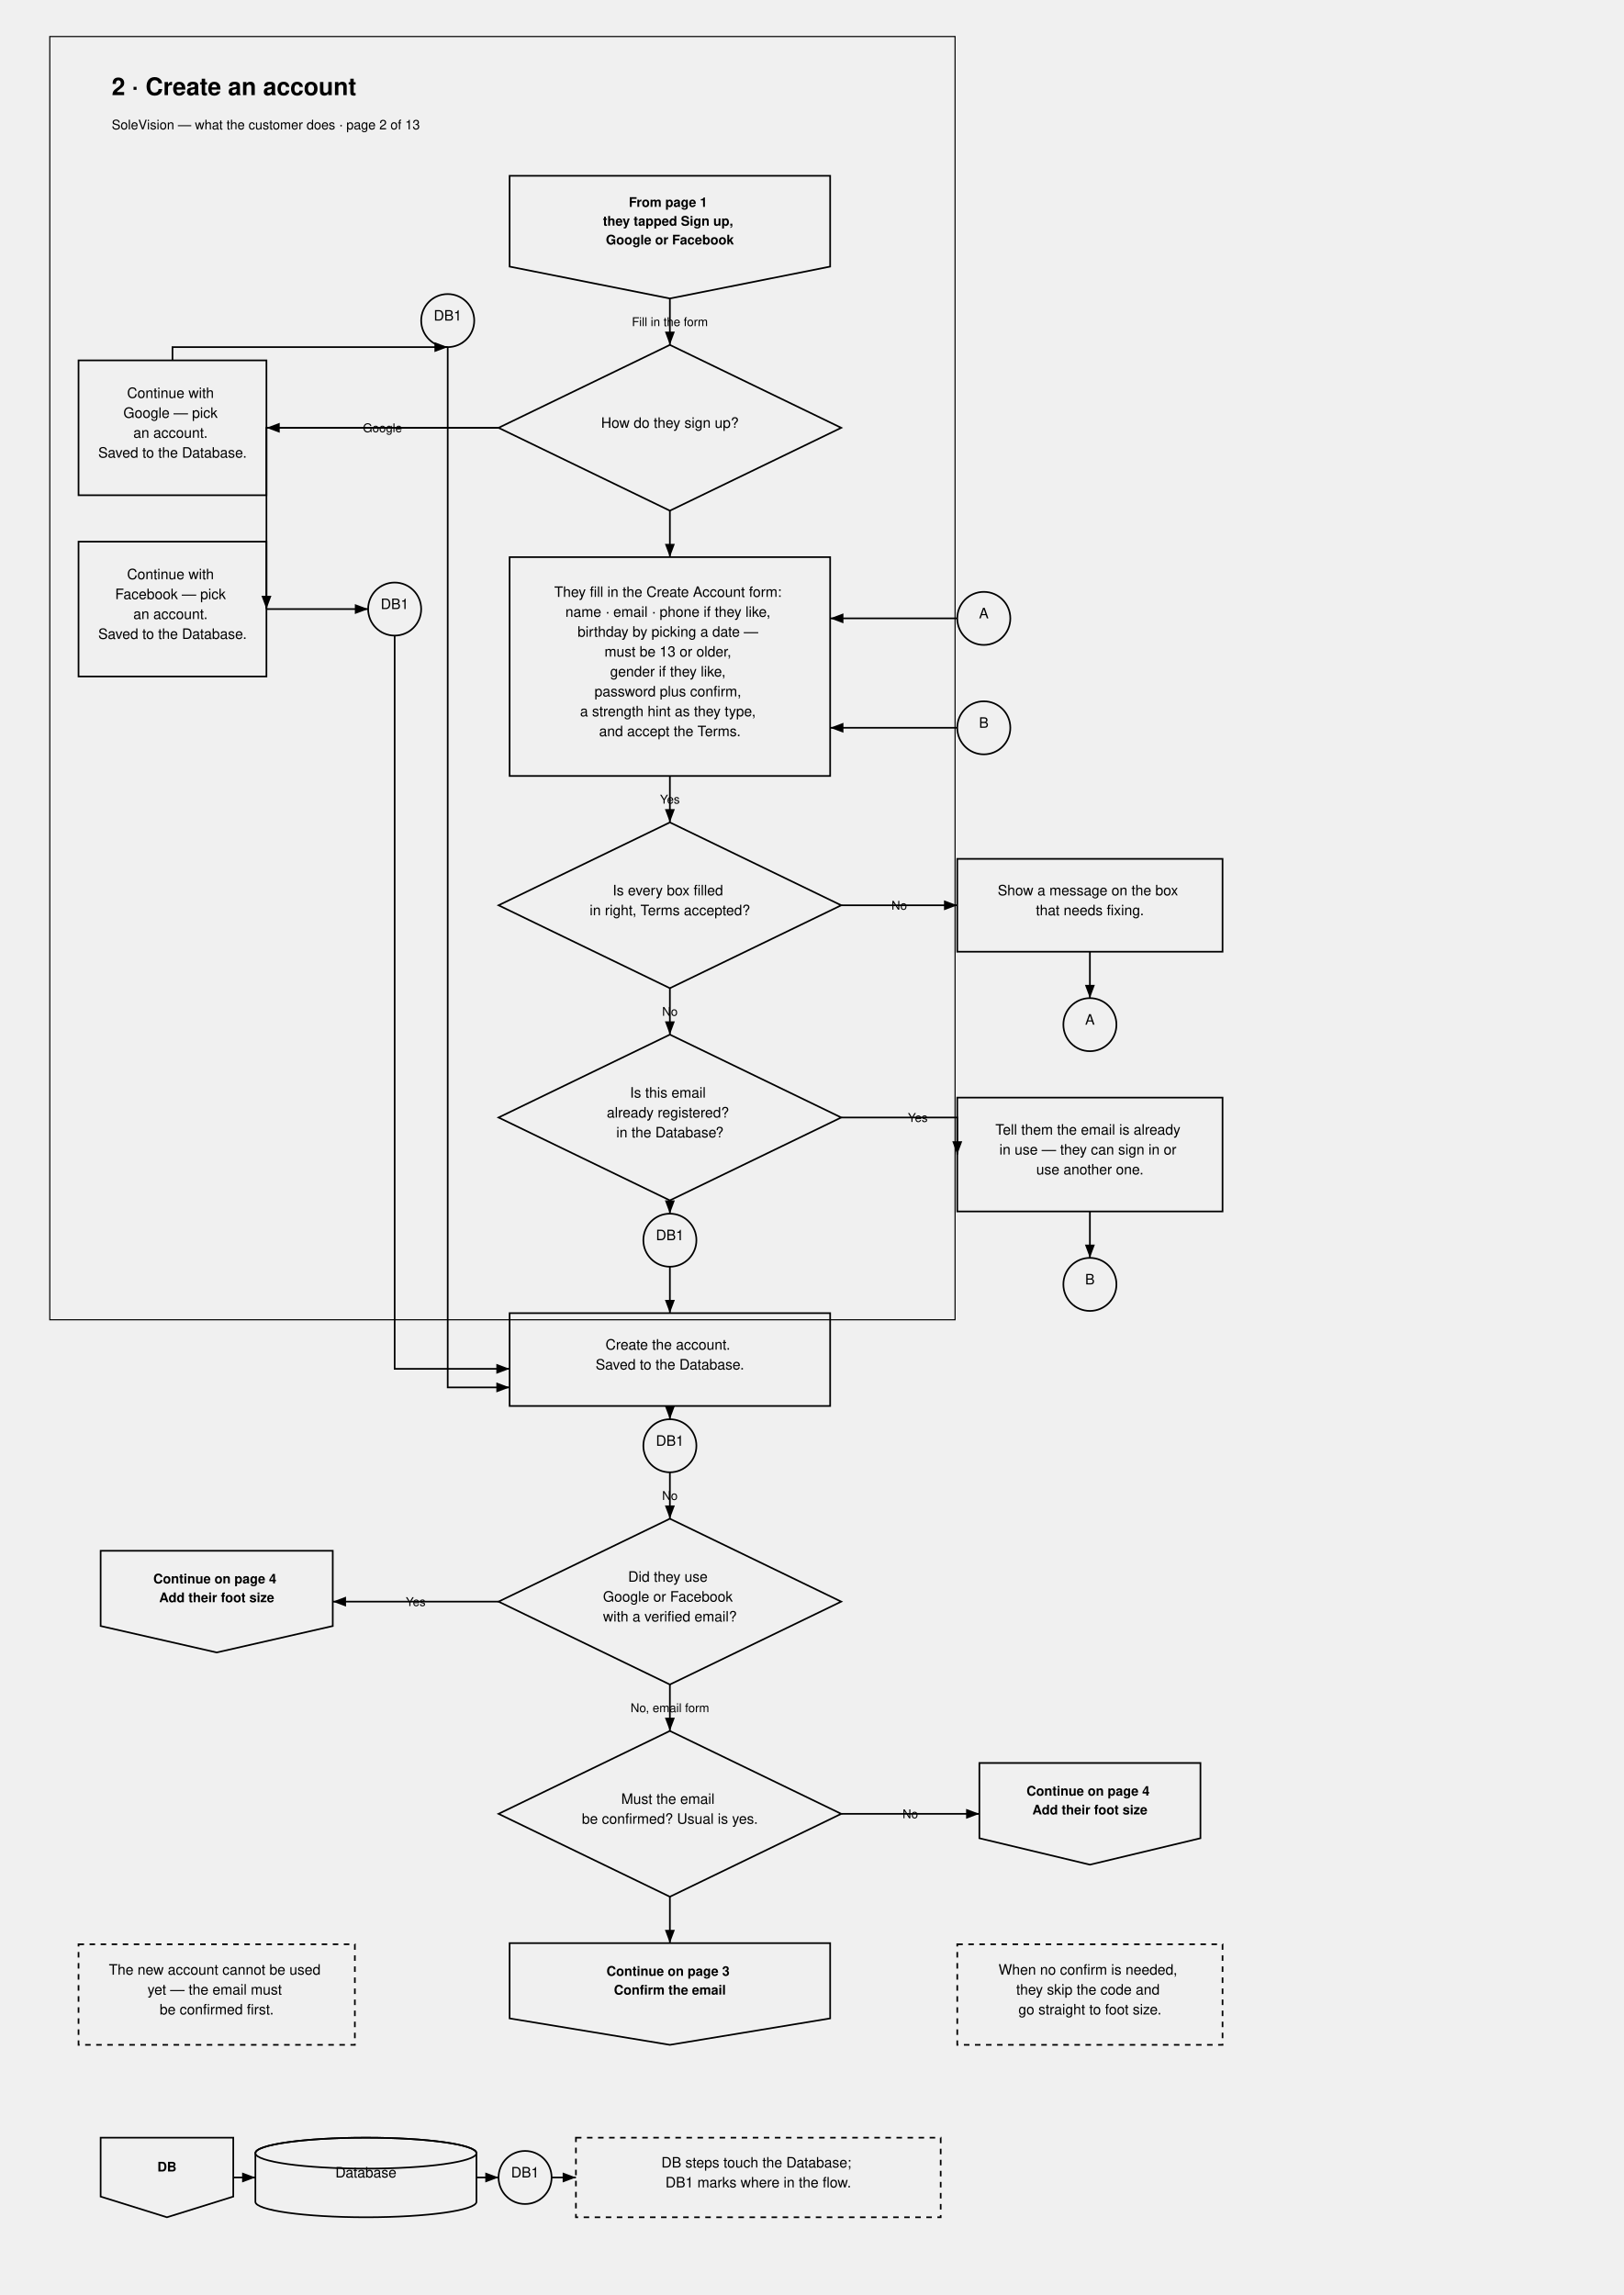
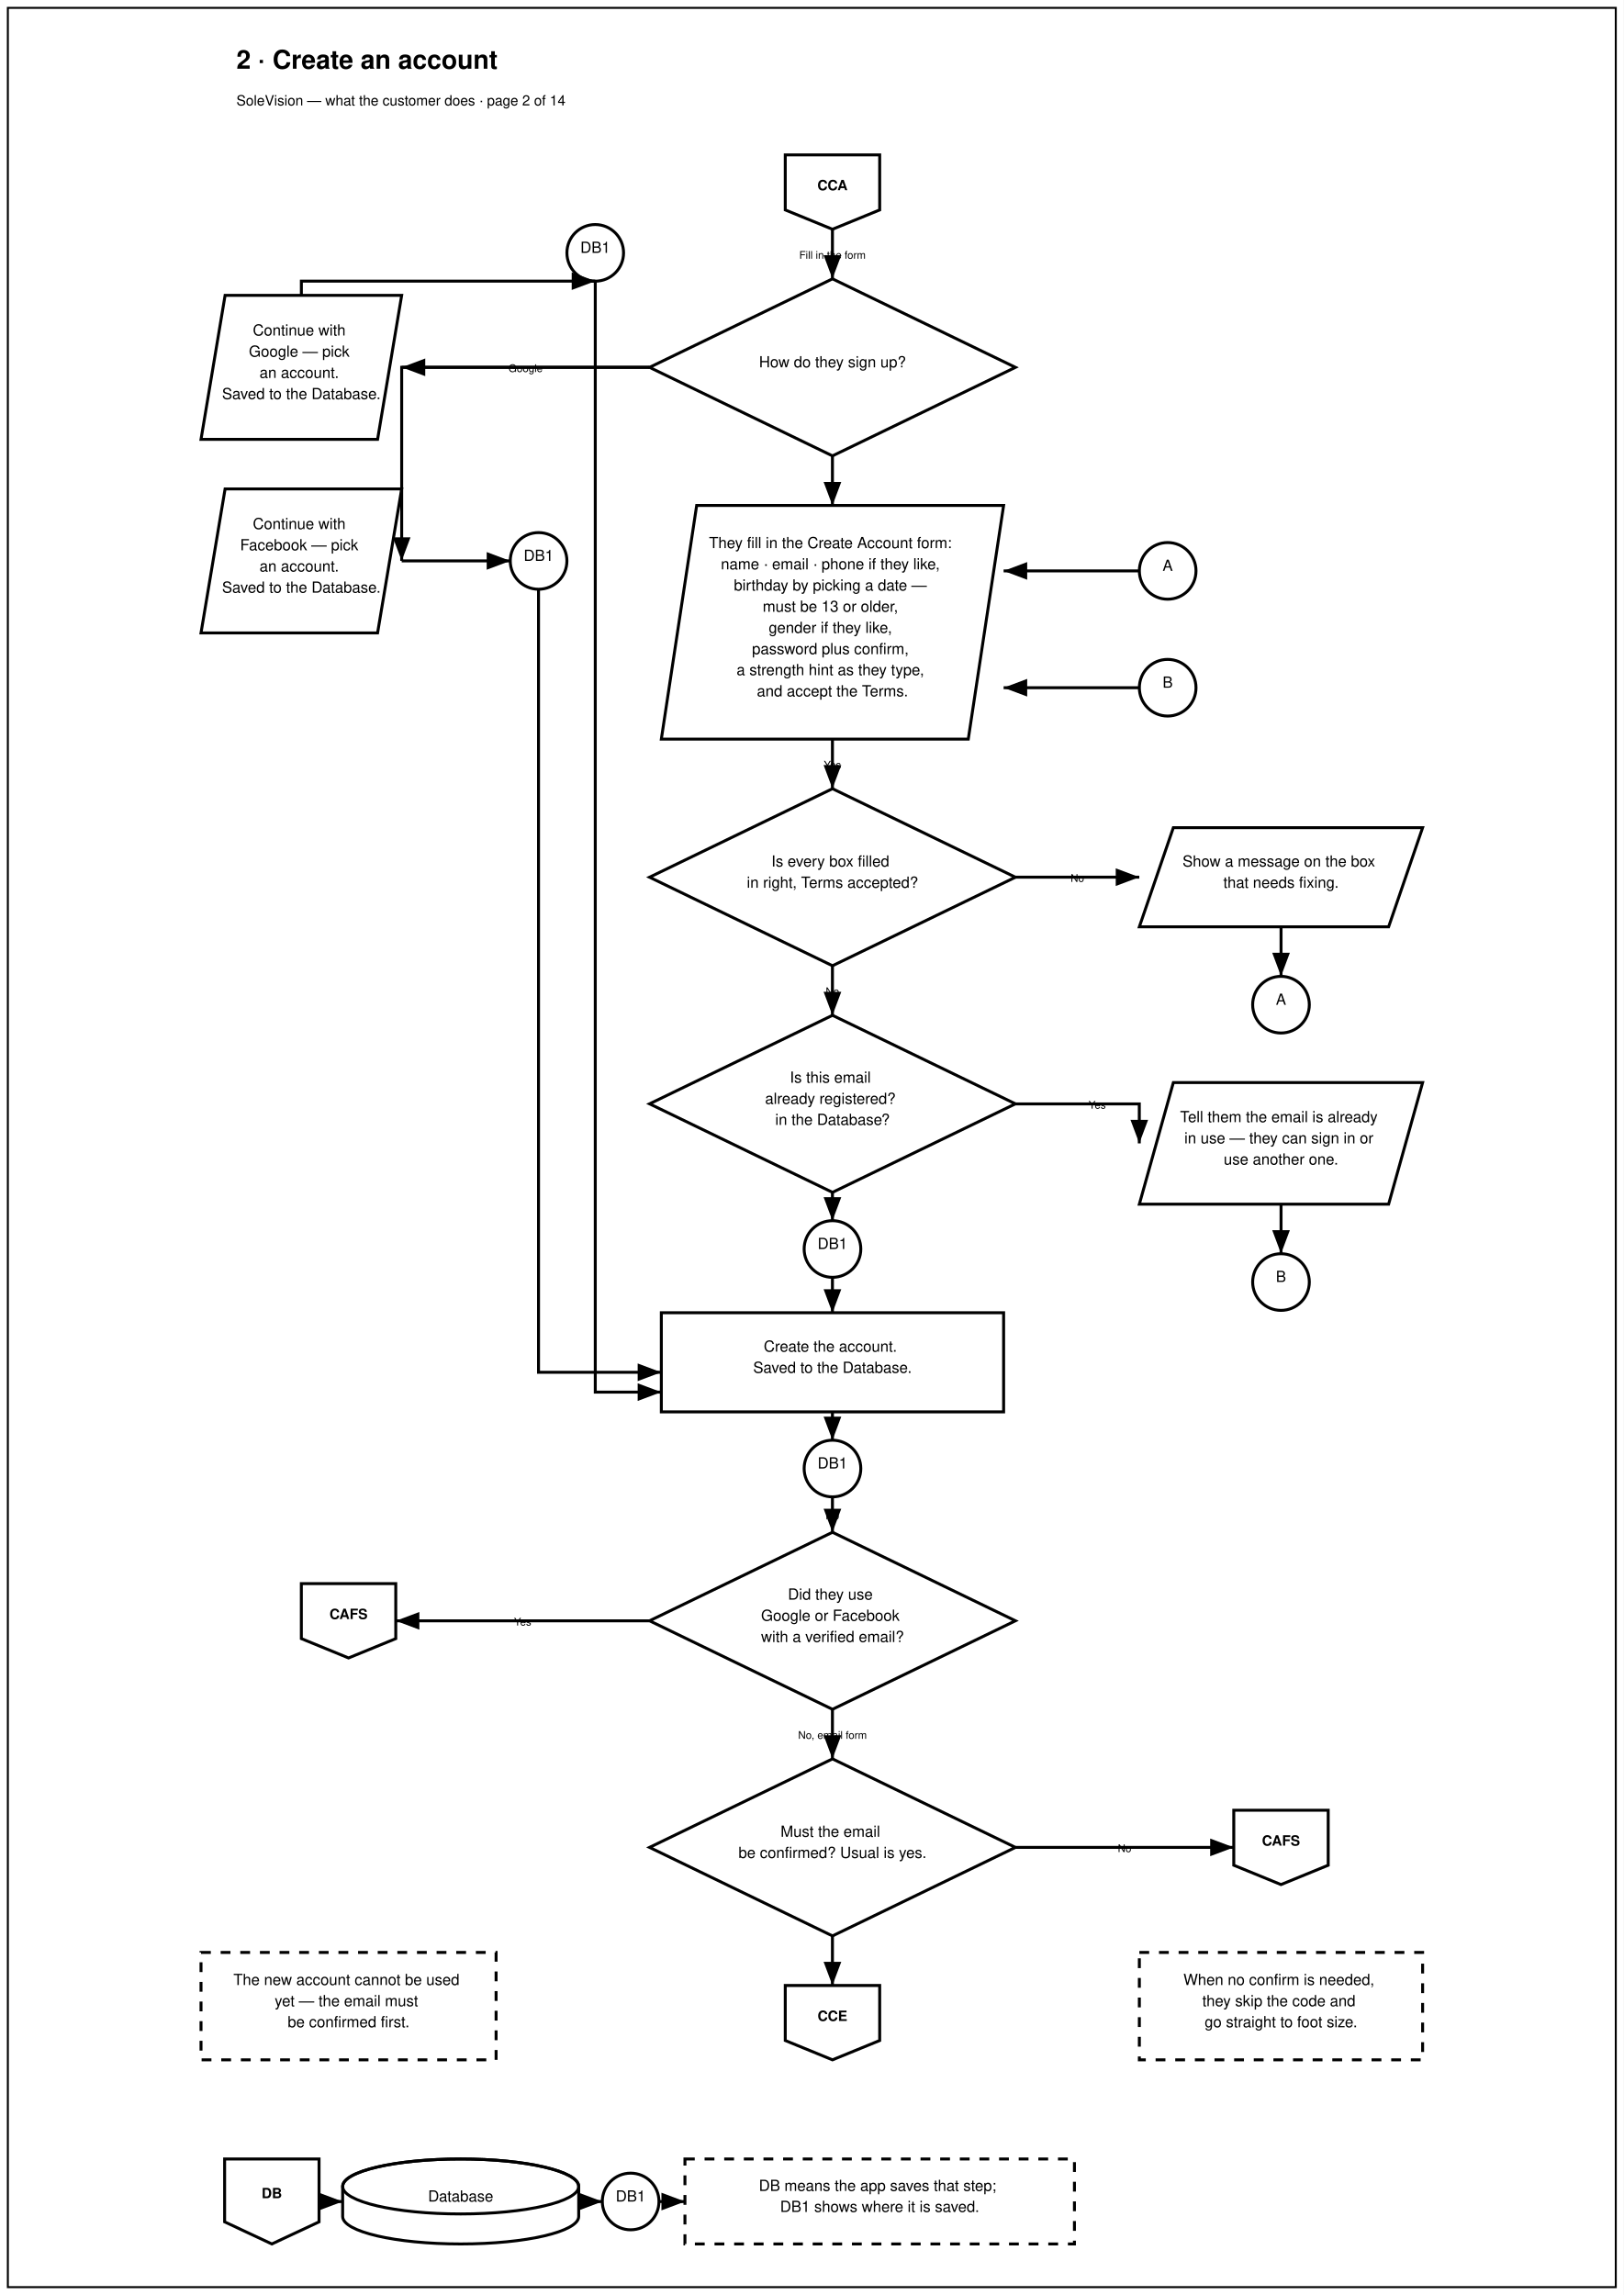
<svg xmlns="http://www.w3.org/2000/svg" width="827" height="1169" viewBox="0 0 827 1169">
-   <g transform="translate(40,40) scale(0.563) translate(-30.0,-42.0)">
-     <defs>
-       <marker id="arrow" markerWidth="10" markerHeight="10" refX="8" refY="3" orient="auto" markerUnits="strokeWidth">
-         <path d="M0,0 L8,3 L0,6 z" fill="#000000" />
-       </marker>
-     </defs>
-     <rect x="4" y="4" width="819" height="1161" fill="none" stroke="#000000" stroke-width="1" />
-     <text font-family="Helvetica, Arial, sans-serif" font-size="22" font-weight="bold" fill="#000000" text-anchor="start">
-       <tspan x="60" y="57.0">2 · Create an account</tspan>
-     </text>
-     <text font-family="Helvetica, Arial, sans-serif" font-size="12" fill="#000000" text-anchor="start">
-       <tspan x="60" y="88.0">SoleVision — what the customer does · page 2 of 13</tspan>
-     </text>
-     <polyline points="565.0,241.0 565.0,283.0" fill="none" stroke="#000000" stroke-width="1.5" marker-end="url(#arrow)" />
-     <polyline points="410.0,358.0 200.0,358.0" fill="none" stroke="#000000" stroke-width="1.5" marker-end="url(#arrow)" />
-     <polyline points="115.0,297.0 115.0,285.0 364.0,285.0" fill="none" stroke="#000000" stroke-width="1.5" marker-end="url(#arrow)" />
-     <polyline points="410.0,358.0 200.0,358.0 200.0,522.0" fill="none" stroke="#000000" stroke-width="1.5" marker-end="url(#arrow)" />
-     <polyline points="200.0,522.0 292.0,522.0" fill="none" stroke="#000000" stroke-width="1.5" marker-end="url(#arrow)" />
-     <polyline points="565.0,433.0 565.0,475.0" fill="none" stroke="#000000" stroke-width="1.5" marker-end="url(#arrow)" />
-     <polyline points="565.0,673.0 565.0,715.0" fill="none" stroke="#000000" stroke-width="1.5" marker-end="url(#arrow)" />
-     <polyline points="720.0,790.0 825.0,790.0" fill="none" stroke="#000000" stroke-width="1.5" marker-end="url(#arrow)" />
-     <polyline points="945.0,832.0 945.0,874.0" fill="none" stroke="#000000" stroke-width="1.5" marker-end="url(#arrow)" />
-     <polyline points="565.0,865.0 565.0,907.0" fill="none" stroke="#000000" stroke-width="1.5" marker-end="url(#arrow)" />
-     <polyline points="565.0,1057.0 565.0,1069.0" fill="none" stroke="#000000" stroke-width="1.5" marker-end="url(#arrow)" />
-     <polyline points="720.0,982.0 825.0,982.0 825.0,1015.5" fill="none" stroke="#000000" stroke-width="1.5" marker-end="url(#arrow)" />
-     <polyline points="945.0,1067.0 945.0,1109.0" fill="none" stroke="#000000" stroke-width="1.5" marker-end="url(#arrow)" />
-     <polyline points="565.0,1117.0 565.0,1159.0" fill="none" stroke="#000000" stroke-width="1.5" marker-end="url(#arrow)" />
-     <polyline points="565.0,1243.0 565.0,1255.0" fill="none" stroke="#000000" stroke-width="1.5" marker-end="url(#arrow)" />
-     <polyline points="565.0,1303.0 565.0,1345.0" fill="none" stroke="#000000" stroke-width="1.5" marker-end="url(#arrow)" />
-     <polyline points="410.0,1420.0 260.0,1420.0" fill="none" stroke="#000000" stroke-width="1.5" marker-end="url(#arrow)" />
-     <polyline points="565.0,1495.0 565.0,1537.0" fill="none" stroke="#000000" stroke-width="1.5" marker-end="url(#arrow)" />
-     <polyline points="720.0,1612.0 845.0,1612.0" fill="none" stroke="#000000" stroke-width="1.5" marker-end="url(#arrow)" />
-     <polyline points="565.0,1687.0 565.0,1729.0" fill="none" stroke="#000000" stroke-width="1.5" marker-end="url(#arrow)" />
-     <polyline points="170.0,1941.0 190.0,1941.0" fill="none" stroke="#000000" stroke-width="1.5" marker-end="url(#arrow)" />
-     <polyline points="390.0,1941.0 410.0,1941.0" fill="none" stroke="#000000" stroke-width="1.5" marker-end="url(#arrow)" />
-     <polyline points="458.0,1941.0 480.0,1941.0" fill="none" stroke="#000000" stroke-width="1.5" marker-end="url(#arrow)" />
-     <polyline points="825.0,530.4 710.0,530.4" fill="none" stroke="#000000" stroke-width="1.5" marker-end="url(#arrow)" />
-     <polyline points="825.0,629.4 710.0,629.4" fill="none" stroke="#000000" stroke-width="1.5" marker-end="url(#arrow)" />
-     <polyline points="364.0,285.0 364.0,1226.2 420.0,1226.2" fill="none" stroke="#000000" stroke-width="1.5" marker-end="url(#arrow)" />
-     <polyline points="316.0,546.0 316.0,1209.4 420.0,1209.4" fill="none" stroke="#000000" stroke-width="1.5" marker-end="url(#arrow)" />
-     <text font-family="Helvetica, Arial, sans-serif" font-size="11" fill="#000000" text-anchor="middle">
-       <tspan x="565" y="266.0">Fill in the form</tspan>
-     </text>
-     <text font-family="Helvetica, Arial, sans-serif" font-size="11" fill="#000000" text-anchor="middle">
-       <tspan x="305" y="362.0">Google</tspan>
-     </text>
-     <text font-family="Helvetica, Arial, sans-serif" font-size="11" fill="#000000" text-anchor="middle">
-       <tspan x="565" y="698.0">Yes</tspan>
-     </text>
-     <text font-family="Helvetica, Arial, sans-serif" font-size="11" fill="#000000" text-anchor="middle">
-       <tspan x="772.5" y="794.0">No</tspan>
-     </text>
-     <text font-family="Helvetica, Arial, sans-serif" font-size="11" fill="#000000" text-anchor="middle">
-       <tspan x="565" y="890.0">No</tspan>
-     </text>
-     <text font-family="Helvetica, Arial, sans-serif" font-size="11" fill="#000000" text-anchor="middle">
-       <tspan x="789.25" y="986.0">Yes</tspan>
-     </text>
-     <text font-family="Helvetica, Arial, sans-serif" font-size="11" fill="#000000" text-anchor="middle">
-       <tspan x="565" y="1328.0">No</tspan>
-     </text>
-     <text font-family="Helvetica, Arial, sans-serif" font-size="11" fill="#000000" text-anchor="middle">
-       <tspan x="335" y="1424.0">Yes</tspan>
-     </text>
-     <text font-family="Helvetica, Arial, sans-serif" font-size="11" fill="#000000" text-anchor="middle">
-       <tspan x="565" y="1520.0">No, email form</tspan>
-     </text>
-     <text font-family="Helvetica, Arial, sans-serif" font-size="11" fill="#000000" text-anchor="middle">
-       <tspan x="782.5" y="1616.0">No</tspan>
-     </text>
-     <polygon points="420,130 710,130 710,212.14 565,241 420,212.14" fill="none" stroke="#000000" stroke-width="1.5" />
-     <text font-family="Helvetica, Arial, sans-serif" font-size="12" font-weight="bold" fill="#000000" text-anchor="middle">
-       <tspan x="565" y="158.1">From page 1</tspan>
-       <tspan x="565" y="175.1">they tapped Sign up,</tspan>
-       <tspan x="565" y="192.1">Google or Facebook</tspan>
-     </text>
-     <polygon points="565,283 720,358 565,433 410,358" fill="none" stroke="#000000" stroke-width="1.5" />
-     <text font-family="Helvetica, Arial, sans-serif" font-size="13" fill="#000000" text-anchor="middle">
-       <tspan x="565" y="358.0">How do they sign up?</tspan>
-     </text>
-     <rect x="30" y="297" width="170" height="122" rx="0" fill="none" stroke="#000000" stroke-width="1.5" />
-     <text font-family="Helvetica, Arial, sans-serif" font-size="13" fill="#000000" text-anchor="middle">
-       <tspan x="115" y="331.0">Continue with</tspan>
-       <tspan x="115" y="349.0">Google — pick</tspan>
-       <tspan x="115" y="367.0">an account.</tspan>
-       <tspan x="115" y="385.0">Saved to the Database.</tspan>
-     </text>
-     <circle cx="364" cy="261" r="24" fill="none" stroke="#000000" stroke-width="1.5" />
-     <text font-family="Helvetica, Arial, sans-serif" font-size="13" fill="#000000" text-anchor="middle">
-       <tspan x="364" y="261.0">DB1</tspan>
-     </text>
-     <rect x="30" y="461" width="170" height="122" rx="0" fill="none" stroke="#000000" stroke-width="1.5" />
-     <text font-family="Helvetica, Arial, sans-serif" font-size="13" fill="#000000" text-anchor="middle">
-       <tspan x="115" y="495.0">Continue with</tspan>
-       <tspan x="115" y="513.0">Facebook — pick</tspan>
-       <tspan x="115" y="531.0">an account.</tspan>
-       <tspan x="115" y="549.0">Saved to the Database.</tspan>
-     </text>
-     <circle cx="316" cy="522" r="24" fill="none" stroke="#000000" stroke-width="1.5" />
-     <text font-family="Helvetica, Arial, sans-serif" font-size="13" fill="#000000" text-anchor="middle">
-       <tspan x="316" y="522.0">DB1</tspan>
-     </text>
-     <rect x="420" y="475" width="290" height="198" rx="0" fill="none" stroke="#000000" stroke-width="1.5" />
-     <text font-family="Helvetica, Arial, sans-serif" font-size="13" fill="#000000" text-anchor="middle">
-       <tspan x="565" y="511.0">They fill in the Create Account form:</tspan>
-       <tspan x="565" y="529.0">name · email · phone if they like,</tspan>
-       <tspan x="565" y="547.0">birthday by picking a date —</tspan>
-       <tspan x="565" y="565.0">must be 13 or older,</tspan>
-       <tspan x="565" y="583.0">gender if they like,</tspan>
-       <tspan x="565" y="601.0">password plus confirm,</tspan>
-       <tspan x="565" y="619.0">a strength hint as they type,</tspan>
-       <tspan x="565" y="637.0">and accept the Terms.</tspan>
-     </text>
-     <polygon points="565,715 720,790 565,865 410,790" fill="none" stroke="#000000" stroke-width="1.5" />
-     <text font-family="Helvetica, Arial, sans-serif" font-size="13" fill="#000000" text-anchor="middle">
-       <tspan x="565" y="781.0">Is every box filled</tspan>
-       <tspan x="565" y="799.0">in right, Terms accepted?</tspan>
-     </text>
-     <rect x="825" y="748" width="240" height="84" rx="0" fill="none" stroke="#000000" stroke-width="1.5" />
-     <text font-family="Helvetica, Arial, sans-serif" font-size="13" fill="#000000" text-anchor="middle">
-       <tspan x="945" y="781.0">Show a message on the box</tspan>
-       <tspan x="945" y="799.0">that needs fixing.</tspan>
-     </text>
-     <circle cx="945" cy="898" r="24" fill="none" stroke="#000000" stroke-width="1.5" />
-     <text font-family="Helvetica, Arial, sans-serif" font-size="13" fill="#000000" text-anchor="middle">
-       <tspan x="945" y="898.0">A</tspan>
-     </text>
-     <polygon points="565,907 720,982 565,1057 410,982" fill="none" stroke="#000000" stroke-width="1.5" />
-     <text font-family="Helvetica, Arial, sans-serif" font-size="13" fill="#000000" text-anchor="middle">
-       <tspan x="565" y="964.0">Is this email</tspan>
-       <tspan x="565" y="982.0">already registered?</tspan>
-       <tspan x="565" y="1000.0">in the Database?</tspan>
-     </text>
-     <circle cx="565" cy="1093" r="24" fill="none" stroke="#000000" stroke-width="1.5" />
-     <text font-family="Helvetica, Arial, sans-serif" font-size="13" fill="#000000" text-anchor="middle">
-       <tspan x="565" y="1093.0">DB1</tspan>
-     </text>
-     <rect x="825" y="964" width="240" height="103" rx="0" fill="none" stroke="#000000" stroke-width="1.5" />
-     <text font-family="Helvetica, Arial, sans-serif" font-size="13" fill="#000000" text-anchor="middle">
-       <tspan x="945" y="997.5">Tell them the email is already</tspan>
-       <tspan x="945" y="1015.5">in use — they can sign in or</tspan>
-       <tspan x="945" y="1033.5">use another one.</tspan>
-     </text>
-     <circle cx="945" cy="1133" r="24" fill="none" stroke="#000000" stroke-width="1.5" />
-     <text font-family="Helvetica, Arial, sans-serif" font-size="13" fill="#000000" text-anchor="middle">
-       <tspan x="945" y="1133.0">B</tspan>
-     </text>
-     <rect x="420" y="1159" width="290" height="84" rx="0" fill="none" stroke="#000000" stroke-width="1.5" />
-     <text font-family="Helvetica, Arial, sans-serif" font-size="13" fill="#000000" text-anchor="middle">
-       <tspan x="565" y="1192.0">Create the account.</tspan>
-       <tspan x="565" y="1210.0">Saved to the Database.</tspan>
-     </text>
-     <circle cx="565" cy="1279" r="24" fill="none" stroke="#000000" stroke-width="1.5" />
-     <text font-family="Helvetica, Arial, sans-serif" font-size="13" fill="#000000" text-anchor="middle">
-       <tspan x="565" y="1279.0">DB1</tspan>
-     </text>
-     <polygon points="565,1345 720,1420 565,1495 410,1420" fill="none" stroke="#000000" stroke-width="1.5" />
-     <text font-family="Helvetica, Arial, sans-serif" font-size="13" fill="#000000" text-anchor="middle">
-       <tspan x="565" y="1402.0">Did they use</tspan>
-       <tspan x="565" y="1420.0">Google or Facebook</tspan>
-       <tspan x="565" y="1438.0">with a verified email?</tspan>
-     </text>
-     <polygon points="50,1374 260,1374 260,1442.08 155,1466 50,1442.08" fill="none" stroke="#000000" stroke-width="1.5" />
-     <text font-family="Helvetica, Arial, sans-serif" font-size="12" font-weight="bold" fill="#000000" text-anchor="middle">
-       <tspan x="155" y="1403.5">Continue on page 4</tspan>
-       <tspan x="155" y="1420.5">Add their foot size</tspan>
-     </text>
-     <polygon points="565,1537 720,1612 565,1687 410,1612" fill="none" stroke="#000000" stroke-width="1.5" />
-     <text font-family="Helvetica, Arial, sans-serif" font-size="13" fill="#000000" text-anchor="middle">
-       <tspan x="565" y="1603.0">Must the email</tspan>
-       <tspan x="565" y="1621.0">be confirmed? Usual is yes.</tspan>
-     </text>
-     <polygon points="845,1566 1045,1566 1045,1634.08 945,1658 845,1634.08" fill="none" stroke="#000000" stroke-width="1.5" />
-     <text font-family="Helvetica, Arial, sans-serif" font-size="12" font-weight="bold" fill="#000000" text-anchor="middle">
-       <tspan x="945" y="1595.5">Continue on page 4</tspan>
-       <tspan x="945" y="1612.5">Add their foot size</tspan>
-     </text>
-     <polygon points="420,1729 710,1729 710,1797.08 565,1821 420,1797.08" fill="none" stroke="#000000" stroke-width="1.5" />
-     <text font-family="Helvetica, Arial, sans-serif" font-size="12" font-weight="bold" fill="#000000" text-anchor="middle">
-       <tspan x="565" y="1758.5">Continue on page 3</tspan>
-       <tspan x="565" y="1775.5">Confirm the email</tspan>
-     </text>
-     <rect x="30" y="1730" width="250" height="91" rx="0" fill="none" stroke="#000000" stroke-width="1.5" stroke-dasharray="5 5" />
-     <text font-family="Helvetica, Arial, sans-serif" font-size="13" fill="#000000" text-anchor="middle">
-       <tspan x="155" y="1757.5">The new account cannot be used</tspan>
-       <tspan x="155" y="1775.5">yet — the email must</tspan>
-       <tspan x="155" y="1793.5">be confirmed first.</tspan>
-     </text>
-     <rect x="825" y="1730" width="240" height="91" rx="0" fill="none" stroke="#000000" stroke-width="1.5" stroke-dasharray="5 5" />
-     <text font-family="Helvetica, Arial, sans-serif" font-size="13" fill="#000000" text-anchor="middle">
-       <tspan x="945" y="1757.5">When no confirm is needed,</tspan>
-       <tspan x="945" y="1775.5">they skip the code and</tspan>
-       <tspan x="945" y="1793.5">go straight to foot size.</tspan>
-     </text>
-     <polygon points="50,1905 170,1905 170,1958.28 110,1977 50,1958.28" fill="none" stroke="#000000" stroke-width="1.5" />
-     <text font-family="Helvetica, Arial, sans-serif" font-size="12" font-weight="bold" fill="#000000" text-anchor="middle">
-       <tspan x="110" y="1935.6">DB</tspan>
-     </text>
-     <path d="M190,1919 L190,1963 A100,14 0 0,0 390,1963 L390,1919 A100,14 0 0,0 190,1919 Z" fill="none" stroke="#000000" stroke-width="1.5" />
-     <ellipse cx="290" cy="1919" rx="100" ry="14" fill="none" stroke="#000000" stroke-width="1.5" />
-     <text font-family="Helvetica, Arial, sans-serif" font-size="13" fill="#000000" text-anchor="middle">
-       <tspan x="290" y="1941.0">Database</tspan>
-     </text>
-     <circle cx="434" cy="1941" r="24" fill="none" stroke="#000000" stroke-width="1.5" />
-     <text font-family="Helvetica, Arial, sans-serif" font-size="13" fill="#000000" text-anchor="middle">
-       <tspan x="434" y="1941.0">DB1</tspan>
-     </text>
-     <rect x="480" y="1905" width="330" height="72" rx="0" fill="none" stroke="#000000" stroke-width="1.5" stroke-dasharray="5 5" />
-     <text font-family="Helvetica, Arial, sans-serif" font-size="13" fill="#000000" text-anchor="middle">
-       <tspan x="645" y="1932.0">DB steps touch the Database;</tspan>
-       <tspan x="645" y="1950.0">DB1 marks where in the flow.</tspan>
-     </text>
-     <circle cx="849" cy="530.44" r="24" fill="none" stroke="#000000" stroke-width="1.5" />
-     <text font-family="Helvetica, Arial, sans-serif" font-size="13" fill="#000000" text-anchor="middle">
-       <tspan x="849" y="530.4">A</tspan>
-     </text>
-     <circle cx="849" cy="629.44" r="24" fill="none" stroke="#000000" stroke-width="1.5" />
-     <text font-family="Helvetica, Arial, sans-serif" font-size="13" fill="#000000" text-anchor="middle">
-       <tspan x="849" y="629.4">B</tspan>
-     </text>
-   </g>
+   <rect x="0" y="0" width="827" height="1169" fill="#FFFFFF" />
+   <defs>
+     <marker id="arrow" markerWidth="10" markerHeight="10" refX="8" refY="3" orient="auto" markerUnits="strokeWidth">
+       <path d="M0,0 L8,3 L0,6 z" fill="#000000" />
+     </marker>
+   </defs>
+   <rect x="4" y="4" width="819" height="1161" fill="none" stroke="#000000" stroke-width="1" />
+   <text font-family="Helvetica, Arial, sans-serif" font-size="13.226" font-weight="bold" fill="#000000" text-anchor="start">
+     <tspan x="120.423" y="35.0">2 · Create an account</tspan>
+   </text>
+   <text font-family="Helvetica, Arial, sans-serif" font-size="7.214" fill="#000000" text-anchor="start">
+     <tspan x="120.423" y="53.7">SoleVision — what the customer does · page 2 of 14</tspan>
+   </text>
+   <polyline points="424.0,116.8 424.0,142.0" fill="none" stroke="#000000" stroke-width="1.5" marker-end="url(#arrow)" />
+   <polyline points="330.8,187.1 204.6,187.1" fill="none" stroke="#000000" stroke-width="1.5" marker-end="url(#arrow)" />
+   <polyline points="153.5,150.4 153.5,143.2 303.2,143.2" fill="none" stroke="#000000" stroke-width="1.5" marker-end="url(#arrow)" />
+   <polyline points="330.8,187.1 204.6,187.1 204.6,285.7" fill="none" stroke="#000000" stroke-width="1.5" marker-end="url(#arrow)" />
+   <polyline points="204.6,285.7 259.9,285.7 259.9,285.7" fill="none" stroke="#000000" stroke-width="1.5" marker-end="url(#arrow)" />
+   <polyline points="424.0,232.2 424.0,257.5" fill="none" stroke="#000000" stroke-width="1.5" marker-end="url(#arrow)" />
+   <polyline points="424.0,376.5 424.0,401.7" fill="none" stroke="#000000" stroke-width="1.5" marker-end="url(#arrow)" />
+   <polyline points="517.2,446.8 580.3,446.8" fill="none" stroke="#000000" stroke-width="1.5" marker-end="url(#arrow)" />
+   <polyline points="652.5,472.1 652.5,497.3" fill="none" stroke="#000000" stroke-width="1.5" marker-end="url(#arrow)" />
+   <polyline points="424.0,491.9 424.0,517.2" fill="none" stroke="#000000" stroke-width="1.5" marker-end="url(#arrow)" />
+   <polyline points="424.0,607.3 424.0,621.8 424.0,621.8" fill="none" stroke="#000000" stroke-width="1.5" marker-end="url(#arrow)" />
+   <polyline points="517.2,562.3 580.3,562.3 580.3,582.4" fill="none" stroke="#000000" stroke-width="1.5" marker-end="url(#arrow)" />
+   <polyline points="652.5,613.4 652.5,638.6" fill="none" stroke="#000000" stroke-width="1.5" marker-end="url(#arrow)" />
+   <polyline points="424.0,650.6 424.0,668.7 424.0,668.7" fill="none" stroke="#000000" stroke-width="1.5" marker-end="url(#arrow)" />
+   <polyline points="424.0,719.2 424.0,733.6 424.0,733.6" fill="none" stroke="#000000" stroke-width="1.5" marker-end="url(#arrow)" />
+   <polyline points="424.0,762.5 424.0,780.5 424.0,780.5" fill="none" stroke="#000000" stroke-width="1.5" marker-end="url(#arrow)" />
+   <polyline points="330.8,825.6 201.6,825.6" fill="none" stroke="#000000" stroke-width="1.5" marker-end="url(#arrow)" />
+   <polyline points="424.0,870.7 424.0,895.9" fill="none" stroke="#000000" stroke-width="1.5" marker-end="url(#arrow)" />
+   <polyline points="517.2,941.0 628.4,941.0 628.4,941.0" fill="none" stroke="#000000" stroke-width="1.5" marker-end="url(#arrow)" />
+   <polyline points="424.0,986.1 424.0,1011.3" fill="none" stroke="#000000" stroke-width="1.5" marker-end="url(#arrow)" />
+   <polyline points="162.5,1121.4 174.5,1121.4" fill="none" stroke="#000000" stroke-width="1.5" marker-end="url(#arrow)" />
+   <polyline points="294.8,1121.4 306.8,1121.4" fill="none" stroke="#000000" stroke-width="1.5" marker-end="url(#arrow)" />
+   <polyline points="335.6,1121.4 348.9,1121.4" fill="none" stroke="#000000" stroke-width="1.5" marker-end="url(#arrow)" />
+   <polyline points="580.3,290.8 511.2,290.8" fill="none" stroke="#000000" stroke-width="1.5" marker-end="url(#arrow)" />
+   <polyline points="580.3,350.3 511.2,350.3 511.2,350.3" fill="none" stroke="#000000" stroke-width="1.5" marker-end="url(#arrow)" />
+   <polyline points="303.2,143.2 303.2,709.1 336.8,709.1" fill="none" stroke="#000000" stroke-width="1.5" marker-end="url(#arrow)" />
+   <polyline points="274.3,300.1 274.3,699.0 336.8,699.0" fill="none" stroke="#000000" stroke-width="1.5" marker-end="url(#arrow)" />
+   <text font-family="Helvetica, Arial, sans-serif" font-size="5.411" fill="#000000" text-anchor="middle">
+     <tspan x="424.021" y="131.8">Fill in the form</tspan>
+   </text>
+   <text font-family="Helvetica, Arial, sans-serif" font-size="5.411" fill="#000000" text-anchor="middle">
+     <tspan x="267.713" y="189.5">Google</tspan>
+   </text>
+   <text font-family="Helvetica, Arial, sans-serif" font-size="5.411" fill="#000000" text-anchor="middle">
+     <tspan x="424.021" y="391.5">Yes</tspan>
+   </text>
+   <text font-family="Helvetica, Arial, sans-serif" font-size="5.411" fill="#000000" text-anchor="middle">
+     <tspan x="548.766" y="449.2">No</tspan>
+   </text>
+   <text font-family="Helvetica, Arial, sans-serif" font-size="5.411" fill="#000000" text-anchor="middle">
+     <tspan x="424.021" y="506.9">No</tspan>
+   </text>
+   <text font-family="Helvetica, Arial, sans-serif" font-size="5.411" fill="#000000" text-anchor="middle">
+     <tspan x="558.836" y="564.7">Yes</tspan>
+   </text>
+   <text font-family="Helvetica, Arial, sans-serif" font-size="5.411" fill="#000000" text-anchor="middle">
+     <tspan x="424.021" y="773.9">No</tspan>
+   </text>
+   <text font-family="Helvetica, Arial, sans-serif" font-size="5.411" fill="#000000" text-anchor="middle">
+     <tspan x="266.21" y="828.0">Yes</tspan>
+   </text>
+   <text font-family="Helvetica, Arial, sans-serif" font-size="5.411" fill="#000000" text-anchor="middle">
+     <tspan x="424.021" y="885.7">No, email form</tspan>
+   </text>
+   <text font-family="Helvetica, Arial, sans-serif" font-size="5.411" fill="#000000" text-anchor="middle">
+     <tspan x="572.814" y="943.4">No</tspan>
+   </text>
+   <polygon points="399.973,78.904 448.068,78.904 448.068,106.931 424.021,116.779 399.973,106.931" fill="none" stroke="#000000" stroke-width="1.5" />
+   <text font-family="Helvetica, Arial, sans-serif" font-size="7.214" font-weight="bold" fill="#000000" text-anchor="middle">
+     <tspan x="424.021" y="96.9">CCA</tspan>
+   </text>
+   <polygon points="424.021,142.029 517.204,187.117 424.021,232.206 330.837,187.117" fill="none" stroke="#000000" stroke-width="1.5" />
+   <text font-family="Helvetica, Arial, sans-serif" font-size="7.815" fill="#000000" text-anchor="middle">
+     <tspan x="424.021" y="187.1">How do they sign up?</tspan>
+   </text>
+   <polygon points="114.651,150.445 204.589,150.445 192.324,223.79 102.387,223.79" fill="none" stroke="#000000" stroke-width="1.5" />
+   <text font-family="Helvetica, Arial, sans-serif" font-size="7.815" fill="#000000" text-anchor="middle">
+     <tspan x="153.488" y="170.9">Continue with</tspan>
+     <tspan x="153.488" y="181.7">Google — pick</tspan>
+     <tspan x="153.488" y="192.5">an account.</tspan>
+     <tspan x="153.488" y="203.3">Saved to the Database.</tspan>
+   </text>
+   <circle cx="303.183" cy="128.802" r="14.428" fill="none" stroke="#000000" stroke-width="1.5" />
+   <text font-family="Helvetica, Arial, sans-serif" font-size="7.815" fill="#000000" text-anchor="middle">
+     <tspan x="303.183" y="128.8">DB1</tspan>
+   </text>
+   <polygon points="114.651,249.039 204.589,249.039 192.324,322.384 102.387,322.384" fill="none" stroke="#000000" stroke-width="1.5" />
+   <text font-family="Helvetica, Arial, sans-serif" font-size="7.815" fill="#000000" text-anchor="middle">
+     <tspan x="153.488" y="269.5">Continue with</tspan>
+     <tspan x="153.488" y="280.3">Facebook — pick</tspan>
+     <tspan x="153.488" y="291.1">an account.</tspan>
+     <tspan x="153.488" y="301.9">Saved to the Database.</tspan>
+   </text>
+   <circle cx="274.326" cy="285.712" r="14.428" fill="none" stroke="#000000" stroke-width="1.5" />
+   <text font-family="Helvetica, Arial, sans-serif" font-size="7.815" fill="#000000" text-anchor="middle">
+     <tspan x="274.326" y="285.7">DB1</tspan>
+   </text>
+   <polygon points="354.849,257.456 511.192,257.456 493.192,376.49 336.849,376.49" fill="none" stroke="#000000" stroke-width="1.5" />
+   <text font-family="Helvetica, Arial, sans-serif" font-size="7.815" fill="#000000" text-anchor="middle">
+     <tspan x="424.021" y="279.2">They fill in the Create Account form:</tspan>
+     <tspan x="424.021" y="290.0">name · email · phone if they like,</tspan>
+     <tspan x="424.021" y="300.8">birthday by picking a date —</tspan>
+     <tspan x="424.021" y="311.6">must be 13 or older,</tspan>
+     <tspan x="424.021" y="322.4">gender if they like,</tspan>
+     <tspan x="424.021" y="333.2">password plus confirm,</tspan>
+     <tspan x="424.021" y="343.9">a strength hint as they type,</tspan>
+     <tspan x="424.021" y="354.7">and accept the Terms.</tspan>
+   </text>
+   <polygon points="424.021,401.74 517.204,446.829 424.021,491.918 330.837,446.829" fill="none" stroke="#000000" stroke-width="1.5" />
+   <text font-family="Helvetica, Arial, sans-serif" font-size="7.815" fill="#000000" text-anchor="middle">
+     <tspan x="424.021" y="441.4">Is every box filled</tspan>
+     <tspan x="424.021" y="452.2">in right, Terms accepted?</tspan>
+   </text>
+   <polygon points="597.643,421.579 724.613,421.579 707.299,472.079 580.329,472.079" fill="none" stroke="#000000" stroke-width="1.5" />
+   <text font-family="Helvetica, Arial, sans-serif" font-size="7.815" fill="#000000" text-anchor="middle">
+     <tspan x="652.471" y="441.4">Show a message on the box</tspan>
+     <tspan x="652.471" y="452.2">that needs fixing.</tspan>
+   </text>
+   <circle cx="652.471" cy="511.757" r="14.428" fill="none" stroke="#000000" stroke-width="1.5" />
+   <text font-family="Helvetica, Arial, sans-serif" font-size="7.815" fill="#000000" text-anchor="middle">
+     <tspan x="652.471" y="511.8">A</tspan>
+   </text>
+   <polygon points="424.021,517.167 517.204,562.256 424.021,607.345 330.837,562.256" fill="none" stroke="#000000" stroke-width="1.5" />
+   <text font-family="Helvetica, Arial, sans-serif" font-size="7.815" fill="#000000" text-anchor="middle">
+     <tspan x="424.021" y="551.5">Is this email</tspan>
+     <tspan x="424.021" y="562.3">already registered?</tspan>
+     <tspan x="424.021" y="573.0">in the Database?</tspan>
+   </text>
+   <circle cx="424.021" cy="636.202" r="14.428" fill="none" stroke="#000000" stroke-width="1.5" />
+   <text font-family="Helvetica, Arial, sans-serif" font-size="7.815" fill="#000000" text-anchor="middle">
+     <tspan x="424.021" y="636.2">DB1</tspan>
+   </text>
+   <polygon points="597.643,551.435 724.613,551.435 707.299,613.357 580.329,613.357" fill="none" stroke="#000000" stroke-width="1.5" />
+   <text font-family="Helvetica, Arial, sans-serif" font-size="7.815" fill="#000000" text-anchor="middle">
+     <tspan x="652.471" y="571.6">Tell them the email is already</tspan>
+     <tspan x="652.471" y="582.4">in use — they can sign in or</tspan>
+     <tspan x="652.471" y="593.2">use another one.</tspan>
+   </text>
+   <circle cx="652.471" cy="653.035" r="14.428" fill="none" stroke="#000000" stroke-width="1.5" />
+   <text font-family="Helvetica, Arial, sans-serif" font-size="7.815" fill="#000000" text-anchor="middle">
+     <tspan x="652.471" y="653.0">B</tspan>
+   </text>
+   <rect x="336.849" y="668.666" width="174.343" height="50.499" rx="0" fill="none" stroke="#000000" stroke-width="1.5" />
+   <text font-family="Helvetica, Arial, sans-serif" font-size="7.815" fill="#000000" text-anchor="middle">
+     <tspan x="424.021" y="688.5">Create the account.</tspan>
+     <tspan x="424.021" y="699.3">Saved to the Database.</tspan>
+   </text>
+   <circle cx="424.021" cy="748.022" r="14.428" fill="none" stroke="#000000" stroke-width="1.5" />
+   <text font-family="Helvetica, Arial, sans-serif" font-size="7.815" fill="#000000" text-anchor="middle">
+     <tspan x="424.021" y="748.0">DB1</tspan>
+   </text>
+   <polygon points="424.021,780.486 517.204,825.575 424.021,870.664 330.837,825.575" fill="none" stroke="#000000" stroke-width="1.5" />
+   <text font-family="Helvetica, Arial, sans-serif" font-size="7.815" fill="#000000" text-anchor="middle">
+     <tspan x="424.021" y="814.8">Did they use</tspan>
+     <tspan x="424.021" y="825.6">Google or Facebook</tspan>
+     <tspan x="424.021" y="836.4">with a verified email?</tspan>
+   </text>
+   <polygon points="153.488,806.638 201.583,806.638 201.583,834.665 177.535,844.512 153.488,834.665" fill="none" stroke="#000000" stroke-width="1.5" />
+   <text font-family="Helvetica, Arial, sans-serif" font-size="7.214" font-weight="bold" fill="#000000" text-anchor="middle">
+     <tspan x="177.535" y="824.7">CAFS</tspan>
+   </text>
+   <polygon points="424.021,895.913 517.204,941.002 424.021,986.091 330.837,941.002" fill="none" stroke="#000000" stroke-width="1.5" />
+   <text font-family="Helvetica, Arial, sans-serif" font-size="7.815" fill="#000000" text-anchor="middle">
+     <tspan x="424.021" y="935.6">Must the email</tspan>
+     <tspan x="424.021" y="946.4">be confirmed? Usual is yes.</tspan>
+   </text>
+   <polygon points="628.423,922.065 676.518,922.065 676.518,950.092 652.471,959.939 628.423,950.092" fill="none" stroke="#000000" stroke-width="1.5" />
+   <text font-family="Helvetica, Arial, sans-serif" font-size="7.214" font-weight="bold" fill="#000000" text-anchor="middle">
+     <tspan x="652.471" y="940.1">CAFS</tspan>
+   </text>
+   <polygon points="399.973,1011.341 448.068,1011.341 448.068,1039.368 424.021,1049.215 399.973,1039.368" fill="none" stroke="#000000" stroke-width="1.5" />
+   <text font-family="Helvetica, Arial, sans-serif" font-size="7.214" font-weight="bold" fill="#000000" text-anchor="middle">
+     <tspan x="424.021" y="1029.4">CCE</tspan>
+   </text>
+   <rect x="102.387" y="994.508" width="150.296" height="54.708" rx="0" fill="none" stroke="#000000" stroke-width="1.5" stroke-dasharray="5 5" />
+   <text font-family="Helvetica, Arial, sans-serif" font-size="7.815" fill="#000000" text-anchor="middle">
+     <tspan x="177.535" y="1011.1">The new account cannot be used</tspan>
+     <tspan x="177.535" y="1021.9">yet — the email must</tspan>
+     <tspan x="177.535" y="1032.6">be confirmed first.</tspan>
+   </text>
+   <rect x="580.329" y="994.508" width="144.284" height="54.708" rx="0" fill="none" stroke="#000000" stroke-width="1.5" stroke-dasharray="5 5" />
+   <text font-family="Helvetica, Arial, sans-serif" font-size="7.815" fill="#000000" text-anchor="middle">
+     <tspan x="652.471" y="1011.1">When no confirm is needed,</tspan>
+     <tspan x="652.471" y="1021.9">they skip the code and</tspan>
+     <tspan x="652.471" y="1032.6">go straight to foot size.</tspan>
+   </text>
+   <polygon points="114.411,1099.715 162.506,1099.715 162.506,1131.746 138.458,1143 114.411,1131.746" fill="none" stroke="#000000" stroke-width="1.5" />
+   <text font-family="Helvetica, Arial, sans-serif" font-size="7.214" font-weight="bold" fill="#000000" text-anchor="middle">
+     <tspan x="138.458" y="1119.7">DB</tspan>
+   </text>
+   <path d="M174.529,1113.715 L174.529,1129 A60.118,14 0 0,0 294.766,1129 L294.766,1113.715 A60.118,14 0 0,0 174.529,1113.715 Z" fill="none" stroke="#000000" stroke-width="1.5" />
+   <ellipse cx="234.648" cy="1113.715" rx="60.118" ry="14" fill="none" stroke="#000000" stroke-width="1.5" />
+   <text font-family="Helvetica, Arial, sans-serif" font-size="7.815" fill="#000000" text-anchor="middle">
+     <tspan x="234.648" y="1121.4">Database</tspan>
+   </text>
+   <circle cx="321.218" cy="1121.357" r="14.428" fill="none" stroke="#000000" stroke-width="1.5" />
+   <text font-family="Helvetica, Arial, sans-serif" font-size="7.815" fill="#000000" text-anchor="middle">
+     <tspan x="321.218" y="1121.4">DB1</tspan>
+   </text>
+   <rect x="348.873" y="1099.715" width="198.391" height="43.285" rx="0" fill="none" stroke="#000000" stroke-width="1.5" stroke-dasharray="5 5" />
+   <text font-family="Helvetica, Arial, sans-serif" font-size="7.815" fill="#000000" text-anchor="middle">
+     <tspan x="448.068" y="1116.0">DB means the app saves that step;</tspan>
+     <tspan x="448.068" y="1126.7">DB1 shows where it is saved.</tspan>
+   </text>
+   <circle cx="594.757" cy="290.786" r="14.428" fill="none" stroke="#000000" stroke-width="1.5" />
+   <text font-family="Helvetica, Arial, sans-serif" font-size="7.815" fill="#000000" text-anchor="middle">
+     <tspan x="594.757" y="290.8">A</tspan>
+   </text>
+   <circle cx="594.757" cy="350.303" r="14.428" fill="none" stroke="#000000" stroke-width="1.5" />
+   <text font-family="Helvetica, Arial, sans-serif" font-size="7.815" fill="#000000" text-anchor="middle">
+     <tspan x="594.757" y="350.3">B</tspan>
+   </text>
</svg>
